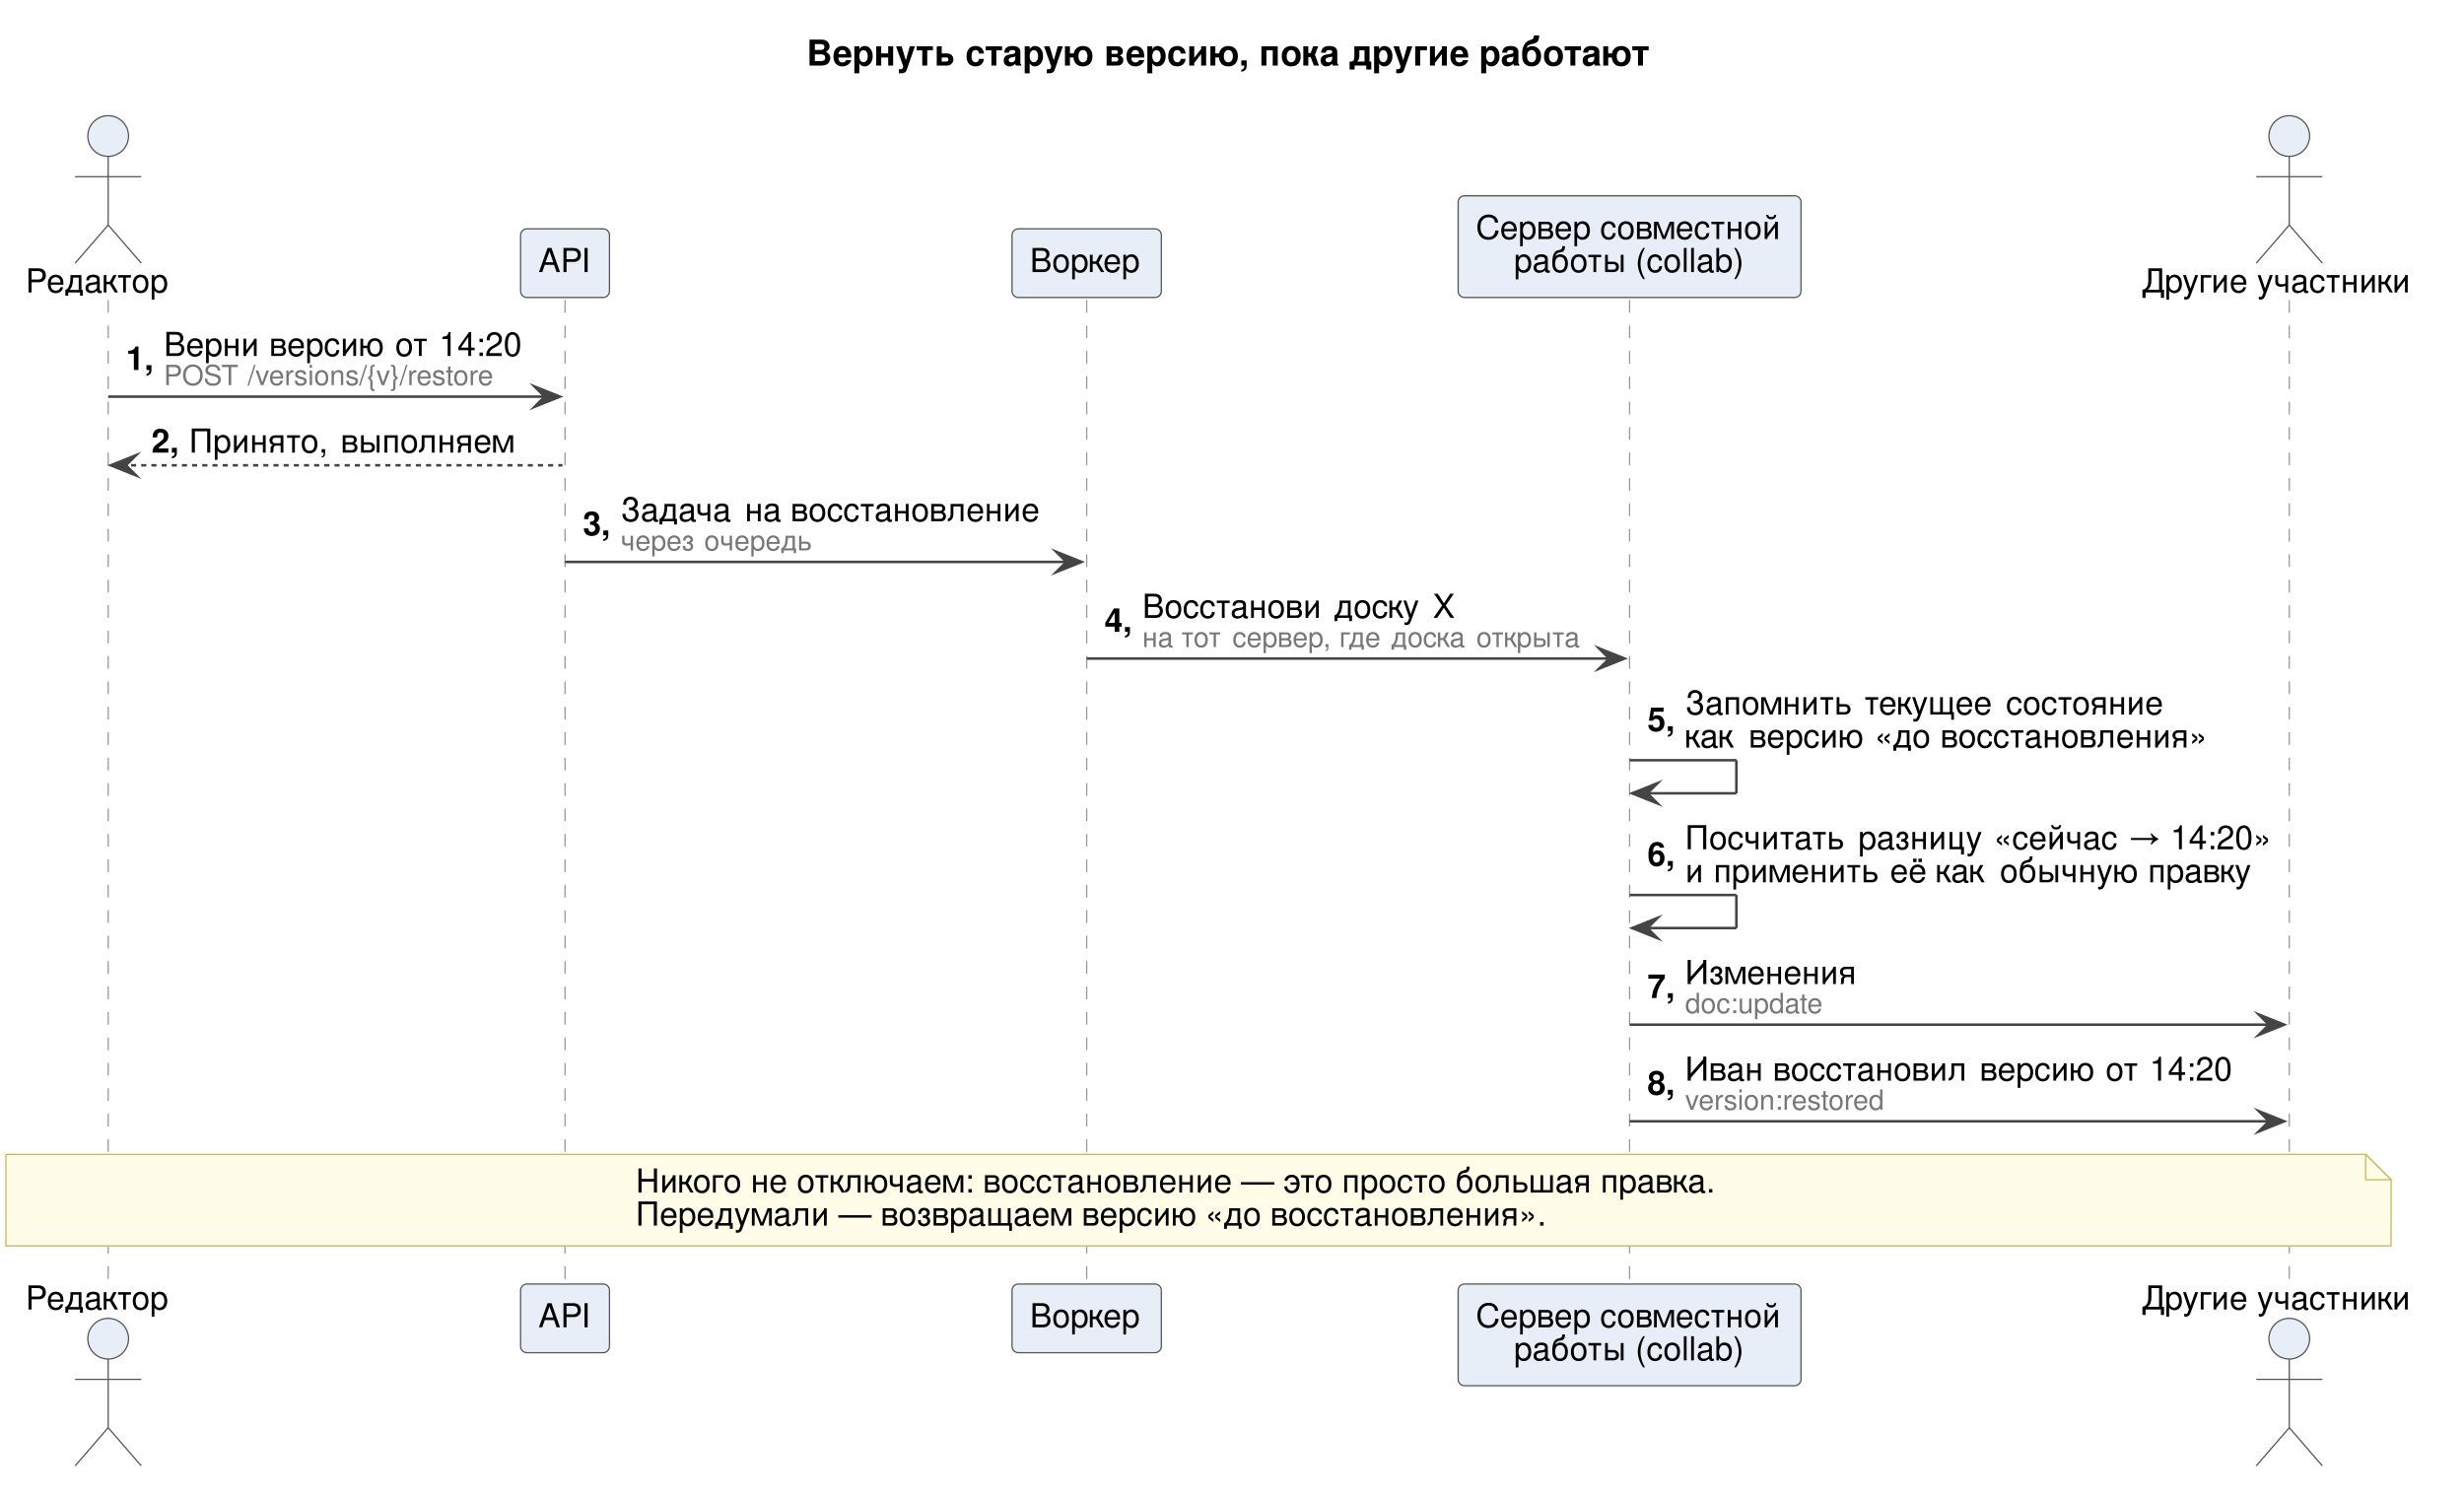
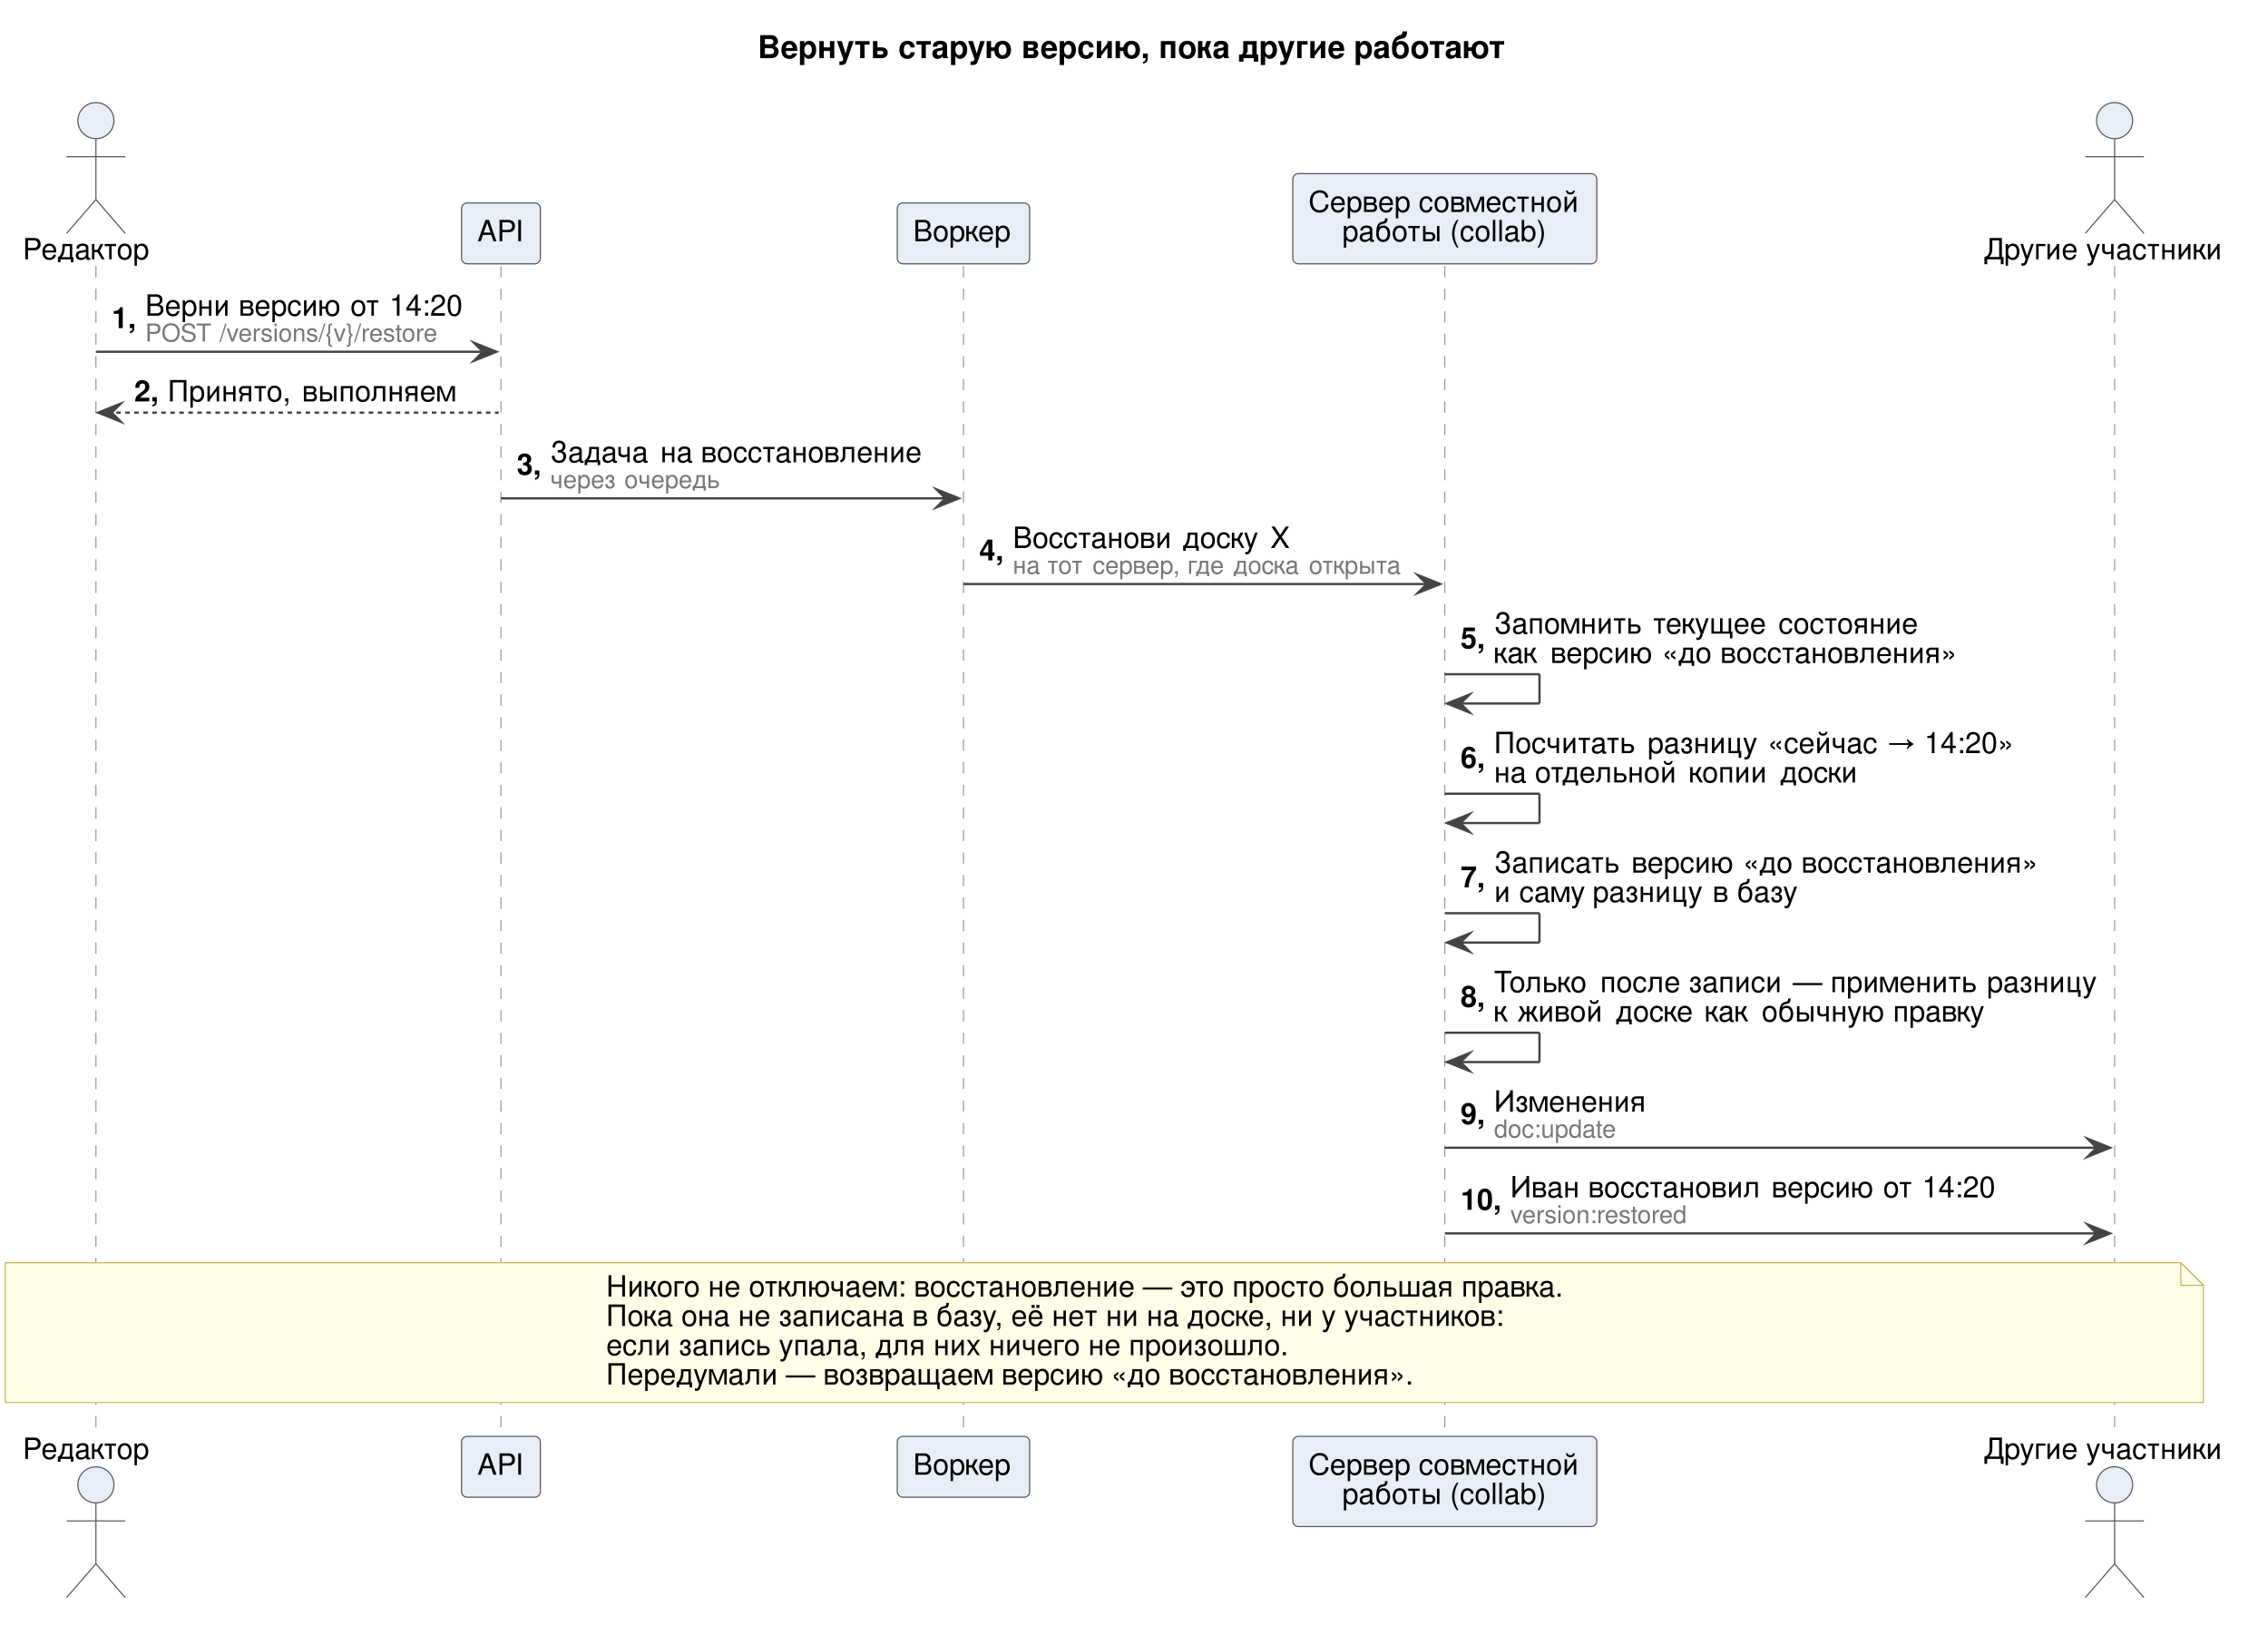
- <svg xmlns="http://www.w3.org/2000/svg" version="1.1" data-diagram-type="SEQUENCE" style="width:969px;height:589px;background:#FFFFFF;" width="969px" height="589px" viewBox="0 0 969 589" zoomAndPan="magnify" preserveAspectRatio="none" contentStyleType="text/css">
+ <svg xmlns="http://www.w3.org/2000/svg" version="1.1" data-diagram-type="SEQUENCE" style="width:1006px;height:721px;background:#FFFFFF;" width="1006px" height="721px" viewBox="0 0 1006 721" zoomAndPan="magnify" preserveAspectRatio="none" contentStyleType="text/css">
  <defs />
  <g font-family="sans-serif" lengthAdjust="spacing">
    <g class="title" data-source-line="2">
-       <text x="317.25" y="25.78" fill="#000" font-size="14" textLength="332.671" font-weight="700" font-family="'Helvetica'">Вернуть старую версию, пока другие работают</text>
+       <text x="336.084" y="25.78" fill="#000" font-size="14" textLength="332.671" font-weight="700" font-family="'Helvetica'">Вернуть старую версию, пока другие работают</text>
    </g>
    <g class="participant-lifeline" data-qualified-name="U" data-entity-uid="part1" id="part1-lifeline" data-source-line="4">
      <g>
-         <rect x="39.045" y="118" width="8" height="387" fill="#000" fill-opacity="0" />
-         <line x1="42.545" y1="118" x2="42.545" y2="505" style="stroke:#999;stroke-width:0.5;stroke-dasharray:5,5;" />
+         <rect x="39.045" y="118" width="8" height="519" fill="#000" fill-opacity="0" />
+         <line x1="42.545" y1="118" x2="42.545" y2="637" style="stroke:#999;stroke-width:0.5;stroke-dasharray:5,5;" />
      </g>
    </g>
    <g class="participant-lifeline" data-qualified-name="API" data-entity-uid="part2" id="part2-lifeline" data-source-line="5">
      <g>
-         <rect x="218.71" y="118" width="8" height="387" fill="#000" fill-opacity="0" />
-         <line x1="222.21" y1="118" x2="222.21" y2="505" style="stroke:#999;stroke-width:0.5;stroke-dasharray:5,5;" />
+         <rect x="218.71" y="118" width="8" height="519" fill="#000" fill-opacity="0" />
+         <line x1="222.21" y1="118" x2="222.21" y2="637" style="stroke:#999;stroke-width:0.5;stroke-dasharray:5,5;" />
      </g>
    </g>
    <g class="participant-lifeline" data-qualified-name="W" data-entity-uid="part3" id="part3-lifeline" data-source-line="6">
      <g>
-         <rect x="423.86" y="118" width="8" height="387" fill="#000" fill-opacity="0" />
-         <line x1="427.36" y1="118" x2="427.36" y2="505" style="stroke:#999;stroke-width:0.5;stroke-dasharray:5,5;" />
+         <rect x="423.86" y="118" width="8" height="519" fill="#000" fill-opacity="0" />
+         <line x1="427.36" y1="118" x2="427.36" y2="637" style="stroke:#999;stroke-width:0.5;stroke-dasharray:5,5;" />
      </g>
    </g>
    <g class="participant-lifeline" data-qualified-name="S" data-entity-uid="part4" id="part4-lifeline" data-source-line="7">
      <g>
-         <rect x="637.354" y="118" width="8" height="387" fill="#000" fill-opacity="0" />
-         <line x1="640.854" y1="118" x2="640.854" y2="505" style="stroke:#999;stroke-width:0.5;stroke-dasharray:5,5;" />
+         <rect x="637.354" y="118" width="8" height="519" fill="#000" fill-opacity="0" />
+         <line x1="640.854" y1="118" x2="640.854" y2="637" style="stroke:#999;stroke-width:0.5;stroke-dasharray:5,5;" />
      </g>
    </g>
    <g class="participant-lifeline" data-qualified-name="O" data-entity-uid="part5" id="part5-lifeline" data-source-line="8">
      <g>
-         <rect x="896.793" y="118" width="8" height="387" fill="#000" fill-opacity="0" />
-         <line x1="900.293" y1="118" x2="900.293" y2="505" style="stroke:#999;stroke-width:0.5;stroke-dasharray:5,5;" />
+         <rect x="934.46" y="118" width="8" height="519" fill="#000" fill-opacity="0" />
+         <line x1="937.96" y1="118" x2="937.96" y2="637" style="stroke:#999;stroke-width:0.5;stroke-dasharray:5,5;" />
      </g>
    </g>
    <g class="participant participant-head" data-qualified-name="U" data-entity-uid="part1" id="part1-head" data-source-line="4">
      <text x="10" y="115.01" fill="#000" font-size="13" textLength="59.09" font-family="'Helvetica'">Редактор</text>
      <ellipse cx="42.545" cy="53.5" rx="8" ry="8" fill="#E8EEF7" style="stroke:#555;stroke-width:0.5;" />
      <path d="M42.545,61.5 L42.545,88.5 M29.545,69.5 L55.545,69.5 M42.545,88.5 L29.545,103.5 M42.545,88.5 L55.545,103.5" style="stroke:#555;stroke-width:0.5;" fill="none" />
    </g>
    <g class="participant participant-head" data-qualified-name="API" data-entity-uid="part2" id="part2-head" data-source-line="5">
      <rect x="204.733" y="90" width="34.954" height="27" fill="#E8EEF7" style="stroke:#555;stroke-width:0.5;" rx="2.5" ry="2.5" />
      <text x="211.733" y="107.01" fill="#000" font-size="13" textLength="20.954" font-family="'Helvetica'">API</text>
    </g>
    <g class="participant participant-head" data-qualified-name="W" data-entity-uid="part3" id="part3-head" data-source-line="6">
      <rect x="398.004" y="90" width="58.713" height="27" fill="#E8EEF7" style="stroke:#555;stroke-width:0.5;" rx="2.5" ry="2.5" />
      <text x="405.004" y="107.01" fill="#000" font-size="13" textLength="44.713" font-family="'Helvetica'">Воркер</text>
    </g>
    <g class="participant participant-head" data-qualified-name="S" data-entity-uid="part4" id="part4-head" data-source-line="7">
      <rect x="573.44" y="77" width="134.828" height="40" fill="#E8EEF7" style="stroke:#555;stroke-width:0.5;" rx="2.5" ry="2.5" />
      <text x="580.44" y="94.01" fill="#000" font-size="13" textLength="120.828" font-family="'Helvetica'">Сервер совместной</text>
      <text x="595.332" y="107.01" fill="#000" font-size="13" textLength="91.044" font-family="'Helvetica'">работы (collab)</text>
    </g>
    <g class="participant participant-head" data-qualified-name="O" data-entity-uid="part5" id="part5-head" data-source-line="8">
-       <text x="842.415" y="115.01" fill="#000" font-size="13" textLength="109.757" font-family="'Helvetica'">Другие участники</text>
-       <ellipse cx="900.293" cy="53.5" rx="8" ry="8" fill="#E8EEF7" style="stroke:#555;stroke-width:0.5;" />
-       <path d="M900.293,61.5 L900.293,88.5 M887.293,69.5 L913.293,69.5 M900.293,88.5 L887.293,103.5 M900.293,88.5 L913.293,103.5" style="stroke:#555;stroke-width:0.5;" fill="none" />
+       <text x="880.082" y="115.01" fill="#000" font-size="13" textLength="109.757" font-family="'Helvetica'">Другие участники</text>
+       <ellipse cx="937.96" cy="53.5" rx="8" ry="8" fill="#E8EEF7" style="stroke:#555;stroke-width:0.5;" />
+       <path d="M937.96,61.5 L937.96,88.5 M924.96,69.5 L950.96,69.5 M937.96,88.5 L924.96,103.5 M937.96,88.5 L950.96,103.5" style="stroke:#555;stroke-width:0.5;" fill="none" />
    </g>
    <g class="participant participant-tail" data-qualified-name="U" data-entity-uid="part1" id="part1-tail" data-source-line="4">
-       <text x="10" y="515.01" fill="#000" font-size="13" textLength="59.09" font-family="'Helvetica'">Редактор</text>
-       <ellipse cx="42.545" cy="526.5" rx="8" ry="8" fill="#E8EEF7" style="stroke:#555;stroke-width:0.5;" />
-       <path d="M42.545,534.5 L42.545,561.5 M29.545,542.5 L55.545,542.5 M42.545,561.5 L29.545,576.5 M42.545,561.5 L55.545,576.5" style="stroke:#555;stroke-width:0.5;" fill="none" />
+       <text x="10" y="647.01" fill="#000" font-size="13" textLength="59.09" font-family="'Helvetica'">Редактор</text>
+       <ellipse cx="42.545" cy="658.5" rx="8" ry="8" fill="#E8EEF7" style="stroke:#555;stroke-width:0.5;" />
+       <path d="M42.545,666.5 L42.545,693.5 M29.545,674.5 L55.545,674.5 M42.545,693.5 L29.545,708.5 M42.545,693.5 L55.545,708.5" style="stroke:#555;stroke-width:0.5;" fill="none" />
    </g>
    <g class="participant participant-tail" data-qualified-name="API" data-entity-uid="part2" id="part2-tail" data-source-line="5">
-       <rect x="204.733" y="505" width="34.954" height="27" fill="#E8EEF7" style="stroke:#555;stroke-width:0.5;" rx="2.5" ry="2.5" />
-       <text x="211.733" y="522.01" fill="#000" font-size="13" textLength="20.954" font-family="'Helvetica'">API</text>
+       <rect x="204.733" y="637" width="34.954" height="27" fill="#E8EEF7" style="stroke:#555;stroke-width:0.5;" rx="2.5" ry="2.5" />
+       <text x="211.733" y="654.01" fill="#000" font-size="13" textLength="20.954" font-family="'Helvetica'">API</text>
    </g>
    <g class="participant participant-tail" data-qualified-name="W" data-entity-uid="part3" id="part3-tail" data-source-line="6">
-       <rect x="398.004" y="505" width="58.713" height="27" fill="#E8EEF7" style="stroke:#555;stroke-width:0.5;" rx="2.5" ry="2.5" />
-       <text x="405.004" y="522.01" fill="#000" font-size="13" textLength="44.713" font-family="'Helvetica'">Воркер</text>
+       <rect x="398.004" y="637" width="58.713" height="27" fill="#E8EEF7" style="stroke:#555;stroke-width:0.5;" rx="2.5" ry="2.5" />
+       <text x="405.004" y="654.01" fill="#000" font-size="13" textLength="44.713" font-family="'Helvetica'">Воркер</text>
    </g>
    <g class="participant participant-tail" data-qualified-name="S" data-entity-uid="part4" id="part4-tail" data-source-line="7">
-       <rect x="573.44" y="505" width="134.828" height="40" fill="#E8EEF7" style="stroke:#555;stroke-width:0.5;" rx="2.5" ry="2.5" />
-       <text x="580.44" y="522.01" fill="#000" font-size="13" textLength="120.828" font-family="'Helvetica'">Сервер совместной</text>
-       <text x="595.332" y="535.01" fill="#000" font-size="13" textLength="91.044" font-family="'Helvetica'">работы (collab)</text>
+       <rect x="573.44" y="637" width="134.828" height="40" fill="#E8EEF7" style="stroke:#555;stroke-width:0.5;" rx="2.5" ry="2.5" />
+       <text x="580.44" y="654.01" fill="#000" font-size="13" textLength="120.828" font-family="'Helvetica'">Сервер совместной</text>
+       <text x="595.332" y="667.01" fill="#000" font-size="13" textLength="91.044" font-family="'Helvetica'">работы (collab)</text>
    </g>
    <g class="participant participant-tail" data-qualified-name="O" data-entity-uid="part5" id="part5-tail" data-source-line="8">
-       <text x="842.415" y="515.01" fill="#000" font-size="13" textLength="109.757" font-family="'Helvetica'">Другие участники</text>
-       <ellipse cx="900.293" cy="526.5" rx="8" ry="8" fill="#E8EEF7" style="stroke:#555;stroke-width:0.5;" />
-       <path d="M900.293,534.5 L900.293,561.5 M887.293,542.5 L913.293,542.5 M900.293,561.5 L887.293,576.5 M900.293,561.5 L913.293,576.5" style="stroke:#555;stroke-width:0.5;" fill="none" />
+       <text x="880.082" y="647.01" fill="#000" font-size="13" textLength="109.757" font-family="'Helvetica'">Другие участники</text>
+       <ellipse cx="937.96" cy="658.5" rx="8" ry="8" fill="#E8EEF7" style="stroke:#555;stroke-width:0.5;" />
+       <path d="M937.96,666.5 L937.96,693.5 M924.96,674.5 L950.96,674.5 M937.96,693.5 L924.96,708.5 M937.96,693.5 L950.96,708.5" style="stroke:#555;stroke-width:0.5;" fill="none" />
    </g>
    <g class="message" data-entity-1="part1" data-entity-2="part2" id="msg1" data-source-line="10">
      <polygon points="210.21,152,220.21,156,210.21,160,214.21,156" fill="#444" style="stroke:#444;stroke-width:1;stroke-linejoin:miter;stroke-miterlimit:10;" />
      <line x1="42.545" y1="156" x2="216.21" y2="156" style="stroke:#444;stroke-width:1;" />
      <text x="49.545" y="145.51" fill="#000" font-size="13" textLength="10.842" font-weight="700" font-family="'Helvetica'">1,</text>
      <text x="64.387" y="140.01" fill="#000" font-size="13" textLength="37.946" font-family="'Helvetica'">Верни</text>
      <text x="102.333" y="140.01" fill="#000" font-size="13" font-family="'Helvetica'"> </text>
      <text x="105.945" y="140.01" fill="#000" font-size="13" textLength="45.779" font-family="'Helvetica'">версию</text>
      <text x="151.724" y="140.01" fill="#000" font-size="13" font-family="'Helvetica'"> </text>
      <text x="155.336" y="140.01" fill="#000" font-size="13" textLength="13.73" font-family="'Helvetica'">от</text>
      <text x="169.066" y="140.01" fill="#000" font-size="13" font-family="'Helvetica'"> </text>
      <text x="172.678" y="140.01" fill="#000" font-size="13" textLength="32.532" font-family="'Helvetica'">14:20</text>
      <text x="64.387" y="151.47" fill="#777" font-size="11" textLength="29.949" font-family="'Helvetica'">POST</text>
      <text x="94.336" y="151.47" fill="#777" font-size="11" font-family="'Helvetica'"> </text>
      <text x="97.392" y="151.47" fill="#777" font-size="11" textLength="97.211" font-family="'Helvetica'">/versions/{v}/restore</text>
    </g>
    <g class="message" data-entity-1="part2" data-entity-2="part1" id="msg2" data-source-line="11">
      <polygon points="53.545,179,43.545,183,53.545,187,49.545,183" fill="#444" style="stroke:#444;stroke-width:1;stroke-linejoin:miter;stroke-miterlimit:10;" />
      <line x1="47.545" y1="183" x2="221.21" y2="183" style="stroke:#444;stroke-width:1;stroke-dasharray:2,2;" />
      <text x="59.545" y="178.01" fill="#000" font-size="13" textLength="10.842" font-weight="700" font-family="'Helvetica'">2,</text>
      <text x="74.387" y="178.01" fill="#000" font-size="13" textLength="56.031" font-family="'Helvetica'">Принято,</text>
      <text x="130.418" y="178.01" fill="#000" font-size="13" font-family="'Helvetica'"> </text>
      <text x="134.03" y="178.01" fill="#000" font-size="13" textLength="68.809" font-family="'Helvetica'">выполняем</text>
    </g>
    <g class="message" data-entity-1="part2" data-entity-2="part3" id="msg3" data-source-line="12">
      <polygon points="415.36,217,425.36,221,415.36,225,419.36,221" fill="#444" style="stroke:#444;stroke-width:1;stroke-linejoin:miter;stroke-miterlimit:10;" />
      <line x1="222.21" y1="221" x2="421.36" y2="221" style="stroke:#444;stroke-width:1;" />
      <text x="229.21" y="210.51" fill="#000" font-size="13" textLength="10.842" font-weight="700" font-family="'Helvetica'">3,</text>
      <text x="244.052" y="205.01" fill="#000" font-size="13" textLength="45.221" font-family="'Helvetica'">Задача</text>
      <text x="289.272" y="205.01" fill="#000" font-size="13" font-family="'Helvetica'"> </text>
      <text x="292.884" y="205.01" fill="#000" font-size="13" textLength="14.46" font-family="'Helvetica'">на</text>
      <text x="307.344" y="205.01" fill="#000" font-size="13" font-family="'Helvetica'"> </text>
      <text x="310.956" y="205.01" fill="#000" font-size="13" textLength="99.404" font-family="'Helvetica'">восстановление</text>
      <text x="244.052" y="216.47" fill="#777" font-size="11" textLength="29.772" font-family="'Helvetica'">через</text>
      <text x="273.823" y="216.47" fill="#777" font-size="11" font-family="'Helvetica'"> </text>
      <text x="276.88" y="216.47" fill="#777" font-size="11" textLength="42.55" font-family="'Helvetica'">очередь</text>
    </g>
    <g class="message" data-entity-1="part3" data-entity-2="part4" id="msg4" data-source-line="13">
      <polygon points="628.854,255,638.854,259,628.854,263,632.854,259" fill="#444" style="stroke:#444;stroke-width:1;stroke-linejoin:miter;stroke-miterlimit:10;" />
      <line x1="427.36" y1="259" x2="634.854" y2="259" style="stroke:#444;stroke-width:1;" />
      <text x="434.36" y="248.51" fill="#000" font-size="13" textLength="10.842" font-weight="700" font-family="'Helvetica'">4,</text>
      <text x="449.202" y="243.01" fill="#000" font-size="13" textLength="71.798" font-family="'Helvetica'">Восстанови</text>
      <text x="521" y="243.01" fill="#000" font-size="13" font-family="'Helvetica'"> </text>
      <text x="524.612" y="243.01" fill="#000" font-size="13" textLength="35.229" font-family="'Helvetica'">доску</text>
      <text x="559.842" y="243.01" fill="#000" font-size="13" font-family="'Helvetica'"> </text>
      <text x="563.453" y="243.01" fill="#000" font-size="13" font-family="'Helvetica'">X</text>
      <text x="449.202" y="254.47" fill="#777" font-size="11" textLength="12.235" font-family="'Helvetica'">на</text>
      <text x="461.437" y="254.47" fill="#777" font-size="11" font-family="'Helvetica'"> </text>
      <text x="464.493" y="254.47" fill="#777" font-size="11" textLength="17.118" font-family="'Helvetica'">тот</text>
      <text x="481.611" y="254.47" fill="#777" font-size="11" font-family="'Helvetica'"> </text>
      <text x="484.667" y="254.47" fill="#777" font-size="11" textLength="39.053" font-family="'Helvetica'">сервер,</text>
      <text x="523.72" y="254.47" fill="#777" font-size="11" font-family="'Helvetica'"> </text>
      <text x="526.777" y="254.47" fill="#777" font-size="11" textLength="17.214" font-family="'Helvetica'">где</text>
      <text x="543.991" y="254.47" fill="#777" font-size="11" font-family="'Helvetica'"> </text>
      <text x="547.047" y="254.47" fill="#777" font-size="11" textLength="30.427" font-family="'Helvetica'">доска</text>
      <text x="577.474" y="254.47" fill="#777" font-size="11" font-family="'Helvetica'"> </text>
      <text x="580.531" y="254.47" fill="#777" font-size="11" textLength="43.323" font-family="'Helvetica'">открыта</text>
    </g>
    <g class="message" data-entity-1="part4" data-entity-2="part4" id="msg5" data-source-line="14">
      <line x1="640.854" y1="299" x2="682.854" y2="299" style="stroke:#444;stroke-width:1;" />
      <line x1="682.854" y1="299" x2="682.854" y2="312" style="stroke:#444;stroke-width:1;" />
      <line x1="641.854" y1="312" x2="682.854" y2="312" style="stroke:#444;stroke-width:1;" />
      <polygon points="651.854,308,641.854,312,651.854,316,647.854,312" fill="#444" style="stroke:#444;stroke-width:1;stroke-linejoin:miter;stroke-miterlimit:10;" />
      <text x="647.854" y="287.51" fill="#000" font-size="13" textLength="10.842" font-weight="700" font-family="'Helvetica'">5,</text>
      <text x="662.696" y="281.01" fill="#000" font-size="13" textLength="66.815" font-family="'Helvetica'">Запомнить</text>
      <text x="729.511" y="281.01" fill="#000" font-size="13" font-family="'Helvetica'"> </text>
      <text x="733.123" y="281.01" fill="#000" font-size="13" textLength="52.114" font-family="'Helvetica'">текущее</text>
      <text x="785.237" y="281.01" fill="#000" font-size="13" font-family="'Helvetica'"> </text>
      <text x="788.849" y="281.01" fill="#000" font-size="13" textLength="63.261" font-family="'Helvetica'">состояние</text>
      <text x="662.696" y="294.01" fill="#000" font-size="13" textLength="21.474" font-family="'Helvetica'">как</text>
      <text x="684.17" y="294.01" fill="#000" font-size="13" font-family="'Helvetica'"> </text>
      <text x="687.781" y="294.01" fill="#000" font-size="13" textLength="45.779" font-family="'Helvetica'">версию</text>
      <text x="733.561" y="294.01" fill="#000" font-size="13" font-family="'Helvetica'"> </text>
      <text x="737.173" y="294.01" fill="#000" font-size="13" textLength="22.337" font-family="'Helvetica'">«до</text>
      <text x="759.51" y="294.01" fill="#000" font-size="13" font-family="'Helvetica'"> </text>
      <text x="763.122" y="294.01" fill="#000" font-size="13" textLength="106.66" font-family="'Helvetica'">восстановления»</text>
    </g>
    <g class="message" data-entity-1="part4" data-entity-2="part4" id="msg6" data-source-line="15">
      <line x1="640.854" y1="352" x2="682.854" y2="352" style="stroke:#444;stroke-width:1;" />
      <line x1="682.854" y1="352" x2="682.854" y2="365" style="stroke:#444;stroke-width:1;" />
      <line x1="641.854" y1="365" x2="682.854" y2="365" style="stroke:#444;stroke-width:1;" />
      <polygon points="651.854,361,641.854,365,651.854,369,647.854,365" fill="#444" style="stroke:#444;stroke-width:1;stroke-linejoin:miter;stroke-miterlimit:10;" />
      <text x="647.854" y="340.51" fill="#000" font-size="13" textLength="10.842" font-weight="700" font-family="'Helvetica'">6,</text>
      <text x="662.696" y="334.01" fill="#000" font-size="13" textLength="64.422" font-family="'Helvetica'">Посчитать</text>
      <text x="727.118" y="334.01" fill="#000" font-size="13" font-family="'Helvetica'"> </text>
      <text x="730.73" y="334.01" fill="#000" font-size="13" textLength="49.696" font-family="'Helvetica'">разницу</text>
      <text x="780.426" y="334.01" fill="#000" font-size="13" font-family="'Helvetica'"> </text>
      <text x="784.037" y="334.01" fill="#000" font-size="13" textLength="49.271" font-family="'Helvetica'">«сейчас</text>
      <text x="833.308" y="334.01" fill="#000" font-size="13" font-family="'Helvetica'"> </text>
      <text x="836.92" y="334.01" fill="#000" font-size="13" font-family="'Helvetica'">→</text>
      <text x="849.92" y="334.01" fill="#000" font-size="13" font-family="'Helvetica'"> </text>
      <text x="853.531" y="334.01" fill="#000" font-size="13" textLength="39.762" font-family="'Helvetica'">14:20»</text>
-       <text x="662.696" y="347.01" fill="#000" font-size="13" font-family="'Helvetica'">и</text>
-       <text x="670.281" y="347.01" fill="#000" font-size="13" font-family="'Helvetica'"> </text>
-       <text x="673.893" y="347.01" fill="#000" font-size="13" textLength="65.743" font-family="'Helvetica'">применить</text>
-       <text x="739.635" y="347.01" fill="#000" font-size="13" font-family="'Helvetica'"> </text>
-       <text x="743.247" y="347.01" fill="#000" font-size="13" textLength="14.46" font-family="'Helvetica'">её</text>
-       <text x="757.707" y="347.01" fill="#000" font-size="13" font-family="'Helvetica'"> </text>
-       <text x="761.319" y="347.01" fill="#000" font-size="13" textLength="21.474" font-family="'Helvetica'">как</text>
-       <text x="782.793" y="347.01" fill="#000" font-size="13" font-family="'Helvetica'"> </text>
-       <text x="786.405" y="347.01" fill="#000" font-size="13" textLength="54.685" font-family="'Helvetica'">обычную</text>
-       <text x="841.09" y="347.01" fill="#000" font-size="13" font-family="'Helvetica'"> </text>
-       <text x="844.702" y="347.01" fill="#000" font-size="13" textLength="42.434" font-family="'Helvetica'">правку</text>
-     </g>
-     <g class="message" data-entity-1="part4" data-entity-2="part5" id="msg7" data-source-line="16">
-       <polygon points="888.293,399,898.293,403,888.293,407,892.293,403" fill="#444" style="stroke:#444;stroke-width:1;stroke-linejoin:miter;stroke-miterlimit:10;" />
-       <line x1="640.854" y1="403" x2="894.293" y2="403" style="stroke:#444;stroke-width:1;" />
-       <text x="647.854" y="392.51" fill="#000" font-size="13" textLength="10.842" font-weight="700" font-family="'Helvetica'">7,</text>
-       <text x="662.696" y="387.01" fill="#000" font-size="13" textLength="68.307" font-family="'Helvetica'">Изменения</text>
-       <text x="662.696" y="398.47" fill="#777" font-size="11" textLength="54.436" font-family="'Helvetica'">doc:update</text>
-     </g>
-     <g class="message" data-entity-1="part4" data-entity-2="part5" id="msg8" data-source-line="17">
-       <polygon points="888.293,437,898.293,441,888.293,445,892.293,441" fill="#444" style="stroke:#444;stroke-width:1;stroke-linejoin:miter;stroke-miterlimit:10;" />
-       <line x1="640.854" y1="441" x2="894.293" y2="441" style="stroke:#444;stroke-width:1;" />
-       <text x="647.854" y="430.51" fill="#000" font-size="13" textLength="10.842" font-weight="700" font-family="'Helvetica'">8,</text>
-       <text x="662.696" y="425.01" fill="#000" font-size="13" textLength="30.97" font-family="'Helvetica'">Иван</text>
-       <text x="693.666" y="425.01" fill="#000" font-size="13" font-family="'Helvetica'"> </text>
-       <text x="697.278" y="425.01" fill="#000" font-size="13" textLength="77.714" font-family="'Helvetica'">восстановил</text>
-       <text x="774.992" y="425.01" fill="#000" font-size="13" font-family="'Helvetica'"> </text>
-       <text x="778.604" y="425.01" fill="#000" font-size="13" textLength="45.779" font-family="'Helvetica'">версию</text>
-       <text x="824.383" y="425.01" fill="#000" font-size="13" font-family="'Helvetica'"> </text>
-       <text x="827.995" y="425.01" fill="#000" font-size="13" textLength="13.73" font-family="'Helvetica'">от</text>
-       <text x="841.725" y="425.01" fill="#000" font-size="13" font-family="'Helvetica'"> </text>
-       <text x="845.337" y="425.01" fill="#000" font-size="13" textLength="32.532" font-family="'Helvetica'">14:20</text>
-       <text x="662.696" y="436.47" fill="#777" font-size="11" textLength="78.869" font-family="'Helvetica'">version:restored</text>
-     </g>
-     <path d="M2.333,454 L2.333,490 L940.333,490 L940.333,464 L930.333,454 L2.333,454" style="stroke:#C9B458;stroke-width:0.5;" fill="#FFFDE7" />
-     <path d="M930.333,454 L930.333,464 L940.333,464 L930.333,454" style="stroke:#C9B458;stroke-width:0.5;" fill="#FFFDE7" />
-     <text x="250.032" y="469.01" fill="#000" font-size="13" textLength="433.773" font-family="'Helvetica'">Никого не отключаем: восстановление — это просто большая правка.</text>
-     <text x="250.032" y="482.01" fill="#000" font-size="13" textLength="361.696" font-family="'Helvetica'">Передумали — возвращаем версию «до восстановления».</text>
+       <text x="662.696" y="347.01" fill="#000" font-size="13" textLength="14.46" font-family="'Helvetica'">на</text>
+       <text x="677.156" y="347.01" fill="#000" font-size="13" font-family="'Helvetica'"> </text>
+       <text x="680.767" y="347.01" fill="#000" font-size="13" textLength="64.841" font-family="'Helvetica'">отдельной</text>
+       <text x="745.609" y="347.01" fill="#000" font-size="13" font-family="'Helvetica'"> </text>
+       <text x="749.22" y="347.01" fill="#000" font-size="13" textLength="36.753" font-family="'Helvetica'">копии</text>
+       <text x="785.973" y="347.01" fill="#000" font-size="13" font-family="'Helvetica'"> </text>
+       <text x="789.585" y="347.01" fill="#000" font-size="13" textLength="36.315" font-family="'Helvetica'">доски</text>
+     </g>
+     <g class="message" data-entity-1="part4" data-entity-2="part4" id="msg7" data-source-line="16">
+       <line x1="640.854" y1="405" x2="682.854" y2="405" style="stroke:#444;stroke-width:1;" />
+       <line x1="682.854" y1="405" x2="682.854" y2="418" style="stroke:#444;stroke-width:1;" />
+       <line x1="641.854" y1="418" x2="682.854" y2="418" style="stroke:#444;stroke-width:1;" />
+       <polygon points="651.854,414,641.854,418,651.854,422,647.854,418" fill="#444" style="stroke:#444;stroke-width:1;stroke-linejoin:miter;stroke-miterlimit:10;" />
+       <text x="647.854" y="393.51" fill="#000" font-size="13" textLength="10.842" font-weight="700" font-family="'Helvetica'">7,</text>
+       <text x="662.696" y="387.01" fill="#000" font-size="13" textLength="57.427" font-family="'Helvetica'">Записать</text>
+       <text x="720.123" y="387.01" fill="#000" font-size="13" font-family="'Helvetica'"> </text>
+       <text x="723.735" y="387.01" fill="#000" font-size="13" textLength="45.779" font-family="'Helvetica'">версию</text>
+       <text x="769.514" y="387.01" fill="#000" font-size="13" font-family="'Helvetica'"> </text>
+       <text x="773.126" y="387.01" fill="#000" font-size="13" textLength="22.337" font-family="'Helvetica'">«до</text>
+       <text x="795.463" y="387.01" fill="#000" font-size="13" font-family="'Helvetica'"> </text>
+       <text x="799.075" y="387.01" fill="#000" font-size="13" textLength="106.66" font-family="'Helvetica'">восстановления»</text>
+       <text x="662.696" y="400.01" fill="#000" font-size="13" font-family="'Helvetica'">и</text>
+       <text x="670.281" y="400.01" fill="#000" font-size="13" font-family="'Helvetica'"> </text>
+       <text x="673.893" y="400.01" fill="#000" font-size="13" textLength="28.888" font-family="'Helvetica'">саму</text>
+       <text x="702.781" y="400.01" fill="#000" font-size="13" font-family="'Helvetica'"> </text>
+       <text x="706.393" y="400.01" fill="#000" font-size="13" textLength="49.696" font-family="'Helvetica'">разницу</text>
+       <text x="756.089" y="400.01" fill="#000" font-size="13" font-family="'Helvetica'"> </text>
+       <text x="759.7" y="400.01" fill="#000" font-size="13" font-family="'Helvetica'">в</text>
+       <text x="766.823" y="400.01" fill="#000" font-size="13" font-family="'Helvetica'"> </text>
+       <text x="770.434" y="400.01" fill="#000" font-size="13" textLength="27.46" font-family="'Helvetica'">базу</text>
+     </g>
+     <g class="message" data-entity-1="part4" data-entity-2="part4" id="msg8" data-source-line="17">
+       <line x1="640.854" y1="458" x2="682.854" y2="458" style="stroke:#444;stroke-width:1;" />
+       <line x1="682.854" y1="458" x2="682.854" y2="471" style="stroke:#444;stroke-width:1;" />
+       <line x1="641.854" y1="471" x2="682.854" y2="471" style="stroke:#444;stroke-width:1;" />
+       <polygon points="651.854,467,641.854,471,651.854,475,647.854,471" fill="#444" style="stroke:#444;stroke-width:1;stroke-linejoin:miter;stroke-miterlimit:10;" />
+       <text x="647.854" y="446.51" fill="#000" font-size="13" textLength="10.842" font-weight="700" font-family="'Helvetica'">8,</text>
+       <text x="662.696" y="440.01" fill="#000" font-size="13" textLength="43.481" font-family="'Helvetica'">Только</text>
+       <text x="706.177" y="440.01" fill="#000" font-size="13" font-family="'Helvetica'"> </text>
+       <text x="709.789" y="440.01" fill="#000" font-size="13" textLength="35.655" font-family="'Helvetica'">после</text>
+       <text x="745.444" y="440.01" fill="#000" font-size="13" font-family="'Helvetica'"> </text>
+       <text x="749.055" y="440.01" fill="#000" font-size="13" textLength="42.631" font-family="'Helvetica'">записи</text>
+       <text x="791.686" y="440.01" fill="#000" font-size="13" font-family="'Helvetica'"> </text>
+       <text x="795.298" y="440.01" fill="#000" font-size="13" font-family="'Helvetica'">—</text>
+       <text x="808.298" y="440.01" fill="#000" font-size="13" font-family="'Helvetica'"> </text>
+       <text x="811.91" y="440.01" fill="#000" font-size="13" textLength="65.743" font-family="'Helvetica'">применить</text>
+       <text x="877.653" y="440.01" fill="#000" font-size="13" font-family="'Helvetica'"> </text>
+       <text x="881.264" y="440.01" fill="#000" font-size="13" textLength="49.696" font-family="'Helvetica'">разницу</text>
+       <text x="662.696" y="453.01" fill="#000" font-size="13" font-family="'Helvetica'">к</text>
+       <text x="669.818" y="453.01" fill="#000" font-size="13" font-family="'Helvetica'"> </text>
+       <text x="673.429" y="453.01" fill="#000" font-size="13" textLength="39.66" font-family="'Helvetica'">живой</text>
+       <text x="713.09" y="453.01" fill="#000" font-size="13" font-family="'Helvetica'"> </text>
+       <text x="716.701" y="453.01" fill="#000" font-size="13" textLength="35.959" font-family="'Helvetica'">доске</text>
+       <text x="752.661" y="453.01" fill="#000" font-size="13" font-family="'Helvetica'"> </text>
+       <text x="756.273" y="453.01" fill="#000" font-size="13" textLength="21.474" font-family="'Helvetica'">как</text>
+       <text x="777.747" y="453.01" fill="#000" font-size="13" font-family="'Helvetica'"> </text>
+       <text x="781.359" y="453.01" fill="#000" font-size="13" textLength="54.685" font-family="'Helvetica'">обычную</text>
+       <text x="836.044" y="453.01" fill="#000" font-size="13" font-family="'Helvetica'"> </text>
+       <text x="839.656" y="453.01" fill="#000" font-size="13" textLength="42.434" font-family="'Helvetica'">правку</text>
+     </g>
+     <g class="message" data-entity-1="part4" data-entity-2="part5" id="msg9" data-source-line="18">
+       <polygon points="925.96,505,935.96,509,925.96,513,929.96,509" fill="#444" style="stroke:#444;stroke-width:1;stroke-linejoin:miter;stroke-miterlimit:10;" />
+       <line x1="640.854" y1="509" x2="931.96" y2="509" style="stroke:#444;stroke-width:1;" />
+       <text x="647.854" y="498.51" fill="#000" font-size="13" textLength="10.842" font-weight="700" font-family="'Helvetica'">9,</text>
+       <text x="662.696" y="493.01" fill="#000" font-size="13" textLength="68.307" font-family="'Helvetica'">Изменения</text>
+       <text x="662.696" y="504.47" fill="#777" font-size="11" textLength="54.436" font-family="'Helvetica'">doc:update</text>
+     </g>
+     <g class="message" data-entity-1="part4" data-entity-2="part5" id="msg10" data-source-line="19">
+       <polygon points="925.96,543,935.96,547,925.96,551,929.96,547" fill="#444" style="stroke:#444;stroke-width:1;stroke-linejoin:miter;stroke-miterlimit:10;" />
+       <line x1="640.854" y1="547" x2="931.96" y2="547" style="stroke:#444;stroke-width:1;" />
+       <text x="647.854" y="536.51" fill="#000" font-size="13" textLength="18.072" font-weight="700" font-family="'Helvetica'">10,</text>
+       <text x="669.926" y="531.01" fill="#000" font-size="13" textLength="30.97" font-family="'Helvetica'">Иван</text>
+       <text x="700.896" y="531.01" fill="#000" font-size="13" font-family="'Helvetica'"> </text>
+       <text x="704.508" y="531.01" fill="#000" font-size="13" textLength="77.714" font-family="'Helvetica'">восстановил</text>
+       <text x="782.222" y="531.01" fill="#000" font-size="13" font-family="'Helvetica'"> </text>
+       <text x="785.834" y="531.01" fill="#000" font-size="13" textLength="45.779" font-family="'Helvetica'">версию</text>
+       <text x="831.613" y="531.01" fill="#000" font-size="13" font-family="'Helvetica'"> </text>
+       <text x="835.225" y="531.01" fill="#000" font-size="13" textLength="13.73" font-family="'Helvetica'">от</text>
+       <text x="848.955" y="531.01" fill="#000" font-size="13" font-family="'Helvetica'"> </text>
+       <text x="852.567" y="531.01" fill="#000" font-size="13" textLength="32.532" font-family="'Helvetica'">14:20</text>
+       <text x="669.926" y="542.47" fill="#777" font-size="11" textLength="78.869" font-family="'Helvetica'">version:restored</text>
+     </g>
+     <path d="M2.333,560 L2.333,622 L977.333,622 L977.333,570 L967.333,560 L2.333,560" style="stroke:#C9B458;stroke-width:0.5;" fill="#FFFDE7" />
+     <path d="M967.333,560 L967.333,570 L977.333,570 L967.333,560" style="stroke:#C9B458;stroke-width:0.5;" fill="#FFFDE7" />
+     <text x="268.866" y="575.01" fill="#000" font-size="13" textLength="433.773" font-family="'Helvetica'">Никого не отключаем: восстановление — это просто большая правка.</text>
+     <text x="268.866" y="588.01" fill="#000" font-size="13" textLength="408.211" font-family="'Helvetica'">Пока она не записана в базу, её нет ни на доске, ни у участников:</text>
+     <text x="268.866" y="601.01" fill="#000" font-size="13" textLength="306.173" font-family="'Helvetica'">если запись упала, для них ничего не произошло.</text>
+     <text x="268.866" y="614.01" fill="#000" font-size="13" textLength="361.696" font-family="'Helvetica'">Передумали — возвращаем версию «до восстановления».</text>
  </g>
</svg>
